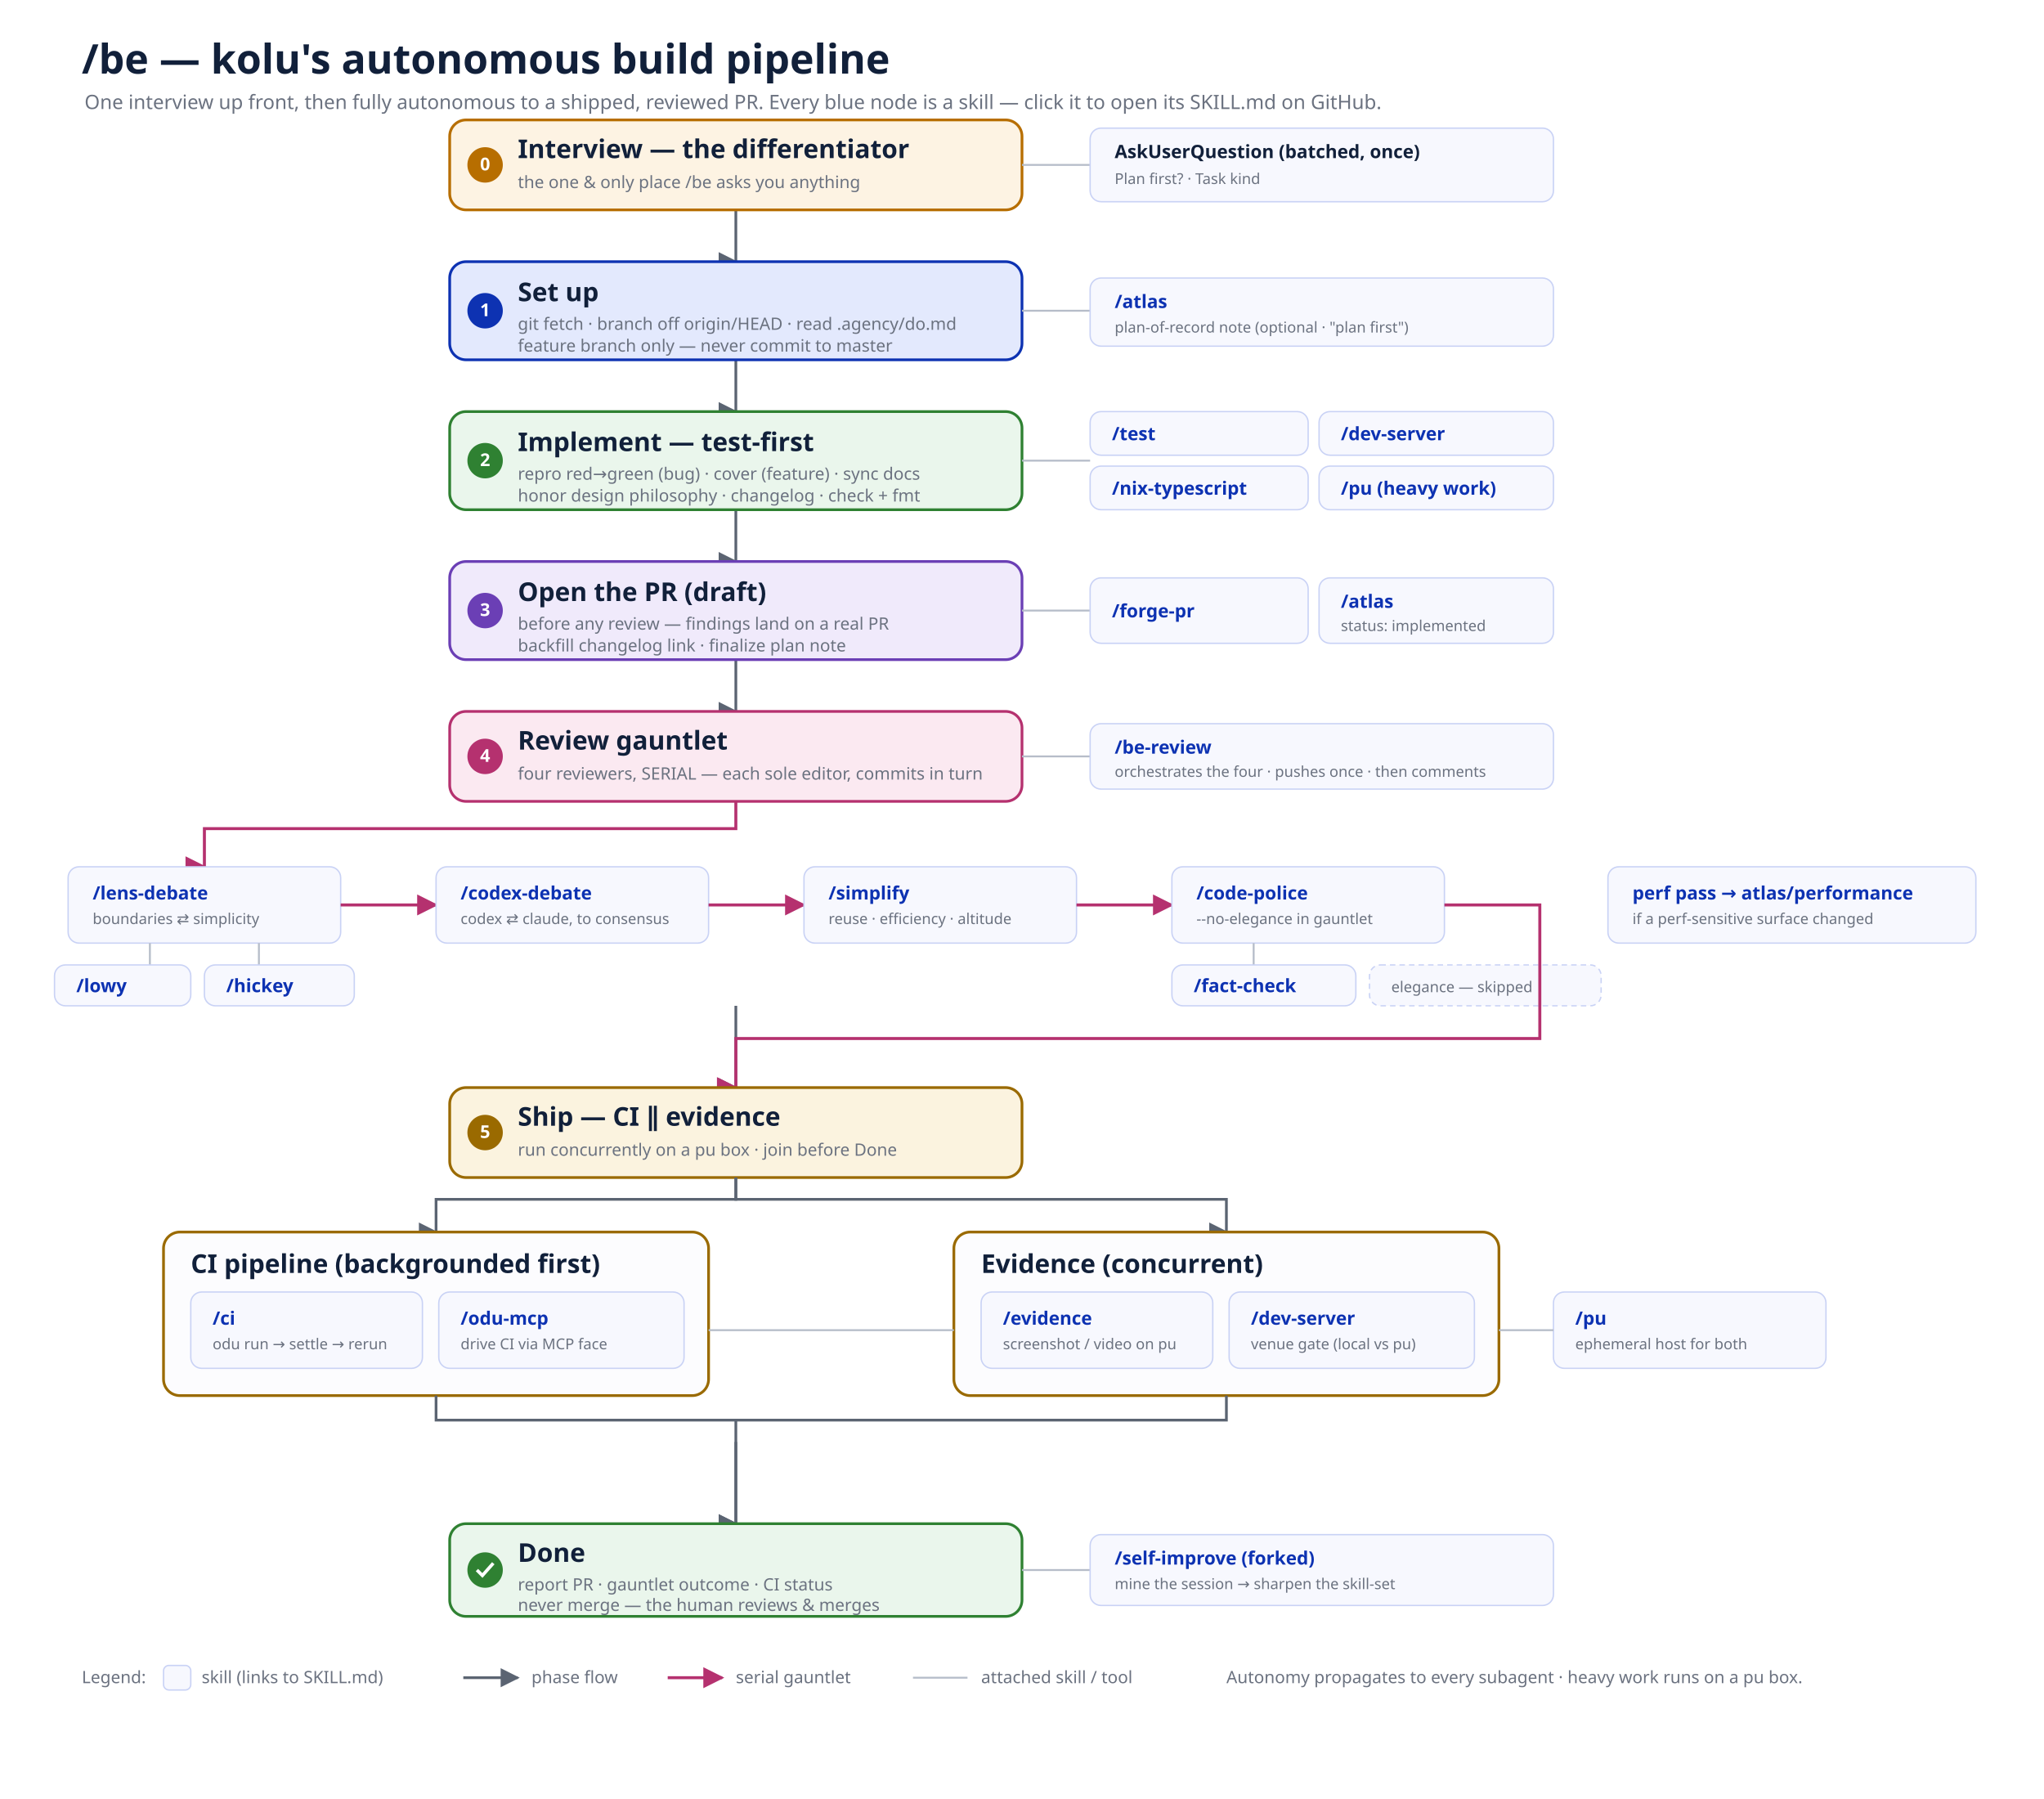
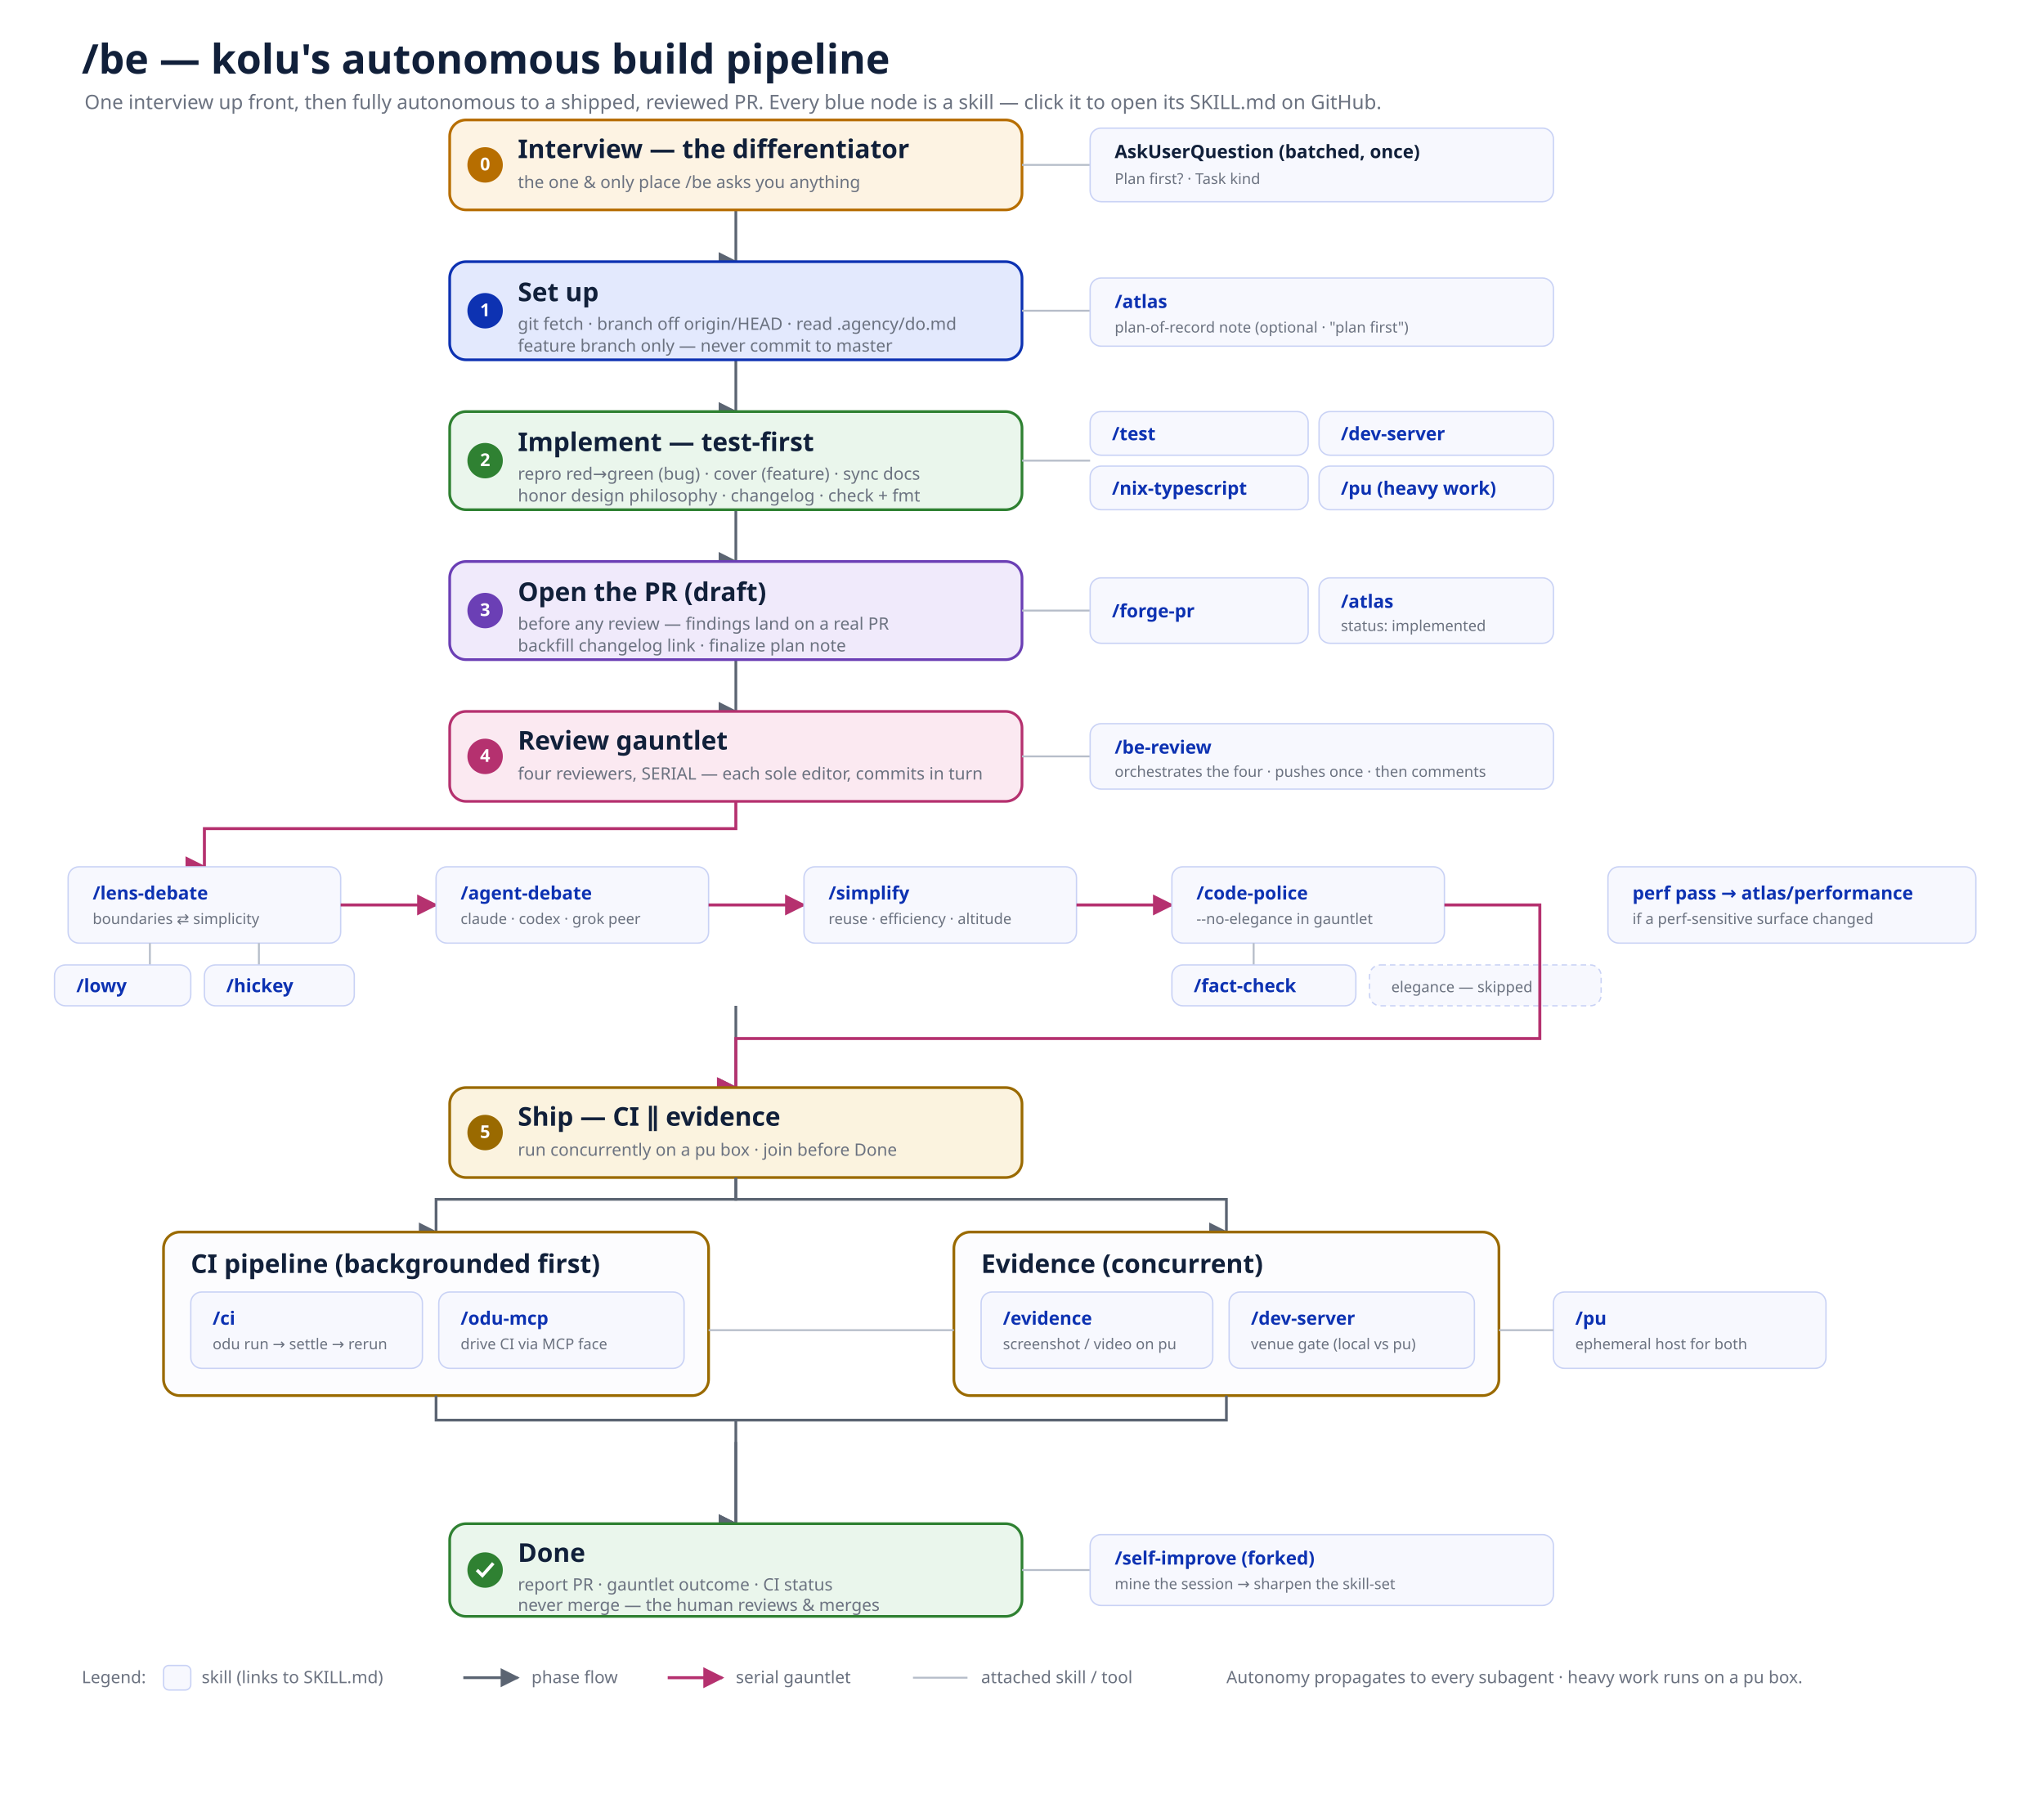
<svg xmlns="http://www.w3.org/2000/svg" xmlns:xlink="http://www.w3.org/1999/xlink" viewBox="0 0 1500 1320" font-family="ui-sans-serif, system-ui, sans-serif" role="img" aria-label="The /be workflow: one interview up front, then autonomous — set up, implement test-first, open a draft PR, run the four-reviewer serial gauntlet, ship CI and evidence in parallel on a pu box, then report and self-improve. Every skill node links to its SKILL.md on GitHub.">
  <defs>
    <marker id="arrow" viewBox="0 0 10 10" refX="9" refY="5" markerWidth="7" markerHeight="7" orient="auto-start-end">
      <path d="M0,0 L10,5 L0,10 z" fill="#5b6472" />
    </marker>
    <marker id="arrowSerial" viewBox="0 0 10 10" refX="9" refY="5" markerWidth="7" markerHeight="7" orient="auto-start-end">
      <path d="M0,0 L10,5 L0,10 z" fill="#b5316f" />
    </marker>
    <style>
      .phase   { stroke-width:2; }
      .pnum    { font-size:13px; font-weight:700; fill:#ffffff; }
      .ptitle  { font-size:19px; font-weight:700; fill:#11203a; }
      .psub    { font-size:12.5px; fill:#6b7280; }
      .chip    { fill:#F7F8FE; stroke:#c9d2f5; stroke-width:1; }
      .skill   { font-size:13.5px; font-weight:700; fill:#0D32B2; }
      .skilln  { font-size:11px; fill:#6b7280; }
      .tool    { font-size:13.5px; font-weight:700; fill:#11203a; }
      .flow    { stroke:#5b6472; stroke-width:2; fill:none; }
      .link    { stroke:#b6bdc9; stroke-width:1.4; fill:none; }
      .serial  { stroke:#b5316f; stroke-width:2.2; fill:none; }
      .ttl     { font-size:30px; font-weight:800; fill:#11203a; }
      .ttlsub  { font-size:14.5px; fill:#6b7280; }
      a:hover .chip { stroke:#0D32B2; stroke-width:1.8; }
      a { cursor:pointer; }
    </style>
  </defs>
  <rect x="0" y="0" width="1500" height="1320" fill="#ffffff" />
  <text class="ttl" x="60" y="54">/be — kolu's autonomous build pipeline</text>
  <text class="ttlsub" x="62" y="80">One interview up front, then fully autonomous to a shipped, reviewed PR.  Every blue node is a skill — click it to open its SKILL.md on GitHub.</text>
  <path class="flow" d="M540,154 L540,192" marker-end="url(#arrow)" />
  <path class="flow" d="M540,264 L540,302" marker-end="url(#arrow)" />
  <path class="flow" d="M540,374 L540,412" marker-end="url(#arrow)" />
  <path class="flow" d="M540,484 L540,522" marker-end="url(#arrow)" />
  <path class="flow" d="M540,738 L540,798" marker-end="url(#arrow)" />
  <path class="flow" d="M540,1058 L540,1118" marker-end="url(#arrow)" />
  <rect class="phase" x="330" y="88" width="420" height="66" rx="12" fill="#fdf3e3" stroke="#b76e00" />
  <circle cx="356" cy="121" r="13" fill="#b76e00" />
  <text class="pnum" x="356" y="125" text-anchor="middle">0</text>
  <text class="ptitle" x="380" y="116">Interview — the differentiator</text>
  <text class="psub" x="380" y="138">the one &amp; only place /be asks you anything</text>
  <path class="link" d="M750,121 L800,121" />
  <rect class="chip" x="800" y="94" width="340" height="54" rx="8" />
  <text class="tool" x="818" y="116">AskUserQuestion  (batched, once)</text>
  <text class="skilln" x="818" y="135">Plan first?  ·  Task kind</text>
  <rect class="phase" x="330" y="192" width="420" height="72" rx="12" fill="#E3E9FD" stroke="#0D32B2" />
  <circle cx="356" cy="228" r="13" fill="#0D32B2" />
  <text class="pnum" x="356" y="232" text-anchor="middle">1</text>
  <text class="ptitle" x="380" y="221">Set up</text>
  <text class="psub" x="380" y="242">git fetch · branch off origin/HEAD · read .agency/do.md</text>
  <text class="psub" x="380" y="258">feature branch only — never commit to master</text>
  <a xlink:href="https://github.com/juspay/kolu/blob/master/.apm/skills/atlas/SKILL.md" target="_blank" rel="noopener">
    <path class="link" d="M750,228 L800,228" />
    <rect class="chip" x="800" y="204" width="340" height="50" rx="8" />
    <text class="skill" x="818" y="226">/atlas</text>
    <text class="skilln" x="818" y="244">plan-of-record note (optional · "plan first")</text>
  </a>
  <rect class="phase" x="330" y="302" width="420" height="72" rx="12" fill="#EAF6EC" stroke="#2f8132" />
  <circle cx="356" cy="338" r="13" fill="#2f8132" />
  <text class="pnum" x="356" y="342" text-anchor="middle">2</text>
  <text class="ptitle" x="380" y="331">Implement — test-first</text>
  <text class="psub" x="380" y="352">repro red→green (bug) · cover (feature) · sync docs</text>
  <text class="psub" x="380" y="368">honor design philosophy · changelog · check + fmt</text>
  <path class="link" d="M750,338 L800,338" />
  <a xlink:href="https://github.com/juspay/kolu/blob/master/.apm/skills/test/SKILL.md" target="_blank" rel="noopener">
    <rect class="chip" x="800" y="302" width="160" height="32" rx="8" />
    <text class="skill" x="816" y="323">/test</text>
  </a>
  <a xlink:href="https://github.com/juspay/kolu/blob/master/.apm/skills/dev-server/SKILL.md" target="_blank" rel="noopener">
    <rect class="chip" x="968" y="302" width="172" height="32" rx="8" />
    <text class="skill" x="984" y="323">/dev-server</text>
  </a>
  <a xlink:href="https://github.com/juspay/skills/blob/main/skills/nix-typescript/SKILL.md" target="_blank" rel="noopener">
    <rect class="chip" x="800" y="342" width="160" height="32" rx="8" />
    <text class="skill" x="816" y="363">/nix-typescript</text>
  </a>
  <a xlink:href="https://github.com/juspay/project-unknown/blob/main/.apm/skills/pu/SKILL.md" target="_blank" rel="noopener">
    <rect class="chip" x="968" y="342" width="172" height="32" rx="8" />
    <text class="skill" x="984" y="363">/pu  (heavy work)</text>
  </a>
  <rect class="phase" x="330" y="412" width="420" height="72" rx="12" fill="#f0eafb" stroke="#6b3fb5" />
  <circle cx="356" cy="448" r="13" fill="#6b3fb5" />
  <text class="pnum" x="356" y="452" text-anchor="middle">3</text>
  <text class="ptitle" x="380" y="441">Open the PR (draft)</text>
  <text class="psub" x="380" y="462">before any review — findings land on a real PR</text>
  <text class="psub" x="380" y="478">backfill changelog link · finalize plan note</text>
  <path class="link" d="M750,448 L800,448" />
  <a xlink:href="https://github.com/srid/agency/blob/master/.apm/skills/forge-pr/SKILL.md" target="_blank" rel="noopener">
    <rect class="chip" x="800" y="424" width="160" height="48" rx="8" />
    <text class="skill" x="816" y="453">/forge-pr</text>
  </a>
  <a xlink:href="https://github.com/juspay/kolu/blob/master/.apm/skills/atlas/SKILL.md" target="_blank" rel="noopener">
    <rect class="chip" x="968" y="424" width="172" height="48" rx="8" />
    <text class="skill" x="984" y="446">/atlas</text>
    <text class="skilln" x="984" y="463">status: implemented</text>
  </a>
  <rect class="phase" x="330" y="522" width="420" height="66" rx="12" fill="#fbe9f1" stroke="#b5316f" />
  <circle cx="356" cy="555" r="13" fill="#b5316f" />
  <text class="pnum" x="356" y="559" text-anchor="middle">4</text>
  <text class="ptitle" x="380" y="550">Review gauntlet</text>
  <text class="psub" x="380" y="572">four reviewers, SERIAL — each sole editor, commits in turn</text>
  <a xlink:href="https://github.com/juspay/kolu/blob/master/agents/.apm/skills/be-review/SKILL.md" target="_blank" rel="noopener">
    <path class="link" d="M750,555 L800,555" />
    <rect class="chip" x="800" y="531" width="340" height="48" rx="8" />
    <text class="skill" x="818" y="553">/be-review</text>
    <text class="skilln" x="818" y="570">orchestrates the four · pushes once · then comments</text>
  </a>
  <path class="serial" d="M540,588 L540,608 L150,608 L150,636" marker-end="url(#arrowSerial)" />
  <a xlink:href="https://github.com/juspay/kolu/blob/master/agents/.apm/skills/lens-debate/SKILL.md" target="_blank" rel="noopener">
    <rect class="chip" x="50" y="636" width="200" height="56" rx="8" stroke="#b5316f" />
    <text class="skill" x="68" y="660">/lens-debate</text>
    <text class="skilln" x="68" y="678">boundaries ⇄ simplicity</text>
  </a>
  <path class="serial" d="M250,664 L320,664" marker-end="url(#arrowSerial)" />
-   <a xlink:href="https://github.com/juspay/kolu/blob/master/agents/.apm/skills/codex-debate/SKILL.md" target="_blank" rel="noopener">
+   <a xlink:href="https://github.com/juspay/kolu/blob/master/agents/.apm/skills/agent-debate/SKILL.md" target="_blank" rel="noopener">
    <rect class="chip" x="320" y="636" width="200" height="56" rx="8" stroke="#b5316f" />
-     <text class="skill" x="338" y="660">/codex-debate</text>
-     <text class="skilln" x="338" y="678">codex ⇄ claude, to consensus</text>
+     <text class="skill" x="338" y="660">/agent-debate</text>
+     <text class="skilln" x="338" y="678">claude · codex · grok peer</text>
  </a>
  <path class="serial" d="M520,664 L590,664" marker-end="url(#arrowSerial)" />
  <a xlink:href="https://docs.claude.com/en/docs/claude-code/slash-commands" target="_blank" rel="noopener">
    <rect class="chip" x="590" y="636" width="200" height="56" rx="8" stroke="#b5316f" />
    <text class="skill" x="608" y="660">/simplify</text>
    <text class="skilln" x="608" y="678">reuse · efficiency · altitude</text>
  </a>
  <path class="serial" d="M790,664 L860,664" marker-end="url(#arrowSerial)" />
  <a xlink:href="https://github.com/srid/agency/blob/master/.apm/skills/code-police/SKILL.md" target="_blank" rel="noopener">
    <rect class="chip" x="860" y="636" width="200" height="56" rx="8" stroke="#b5316f" />
    <text class="skill" x="878" y="660">/code-police</text>
    <text class="skilln" x="878" y="678">--no-elegance in gauntlet</text>
  </a>
  <path class="link" d="M110,692 L110,708" />
  <path class="link" d="M190,692 L190,708" />
  <a xlink:href="https://kolu.dev/blog/hickey-lowy" target="_blank" rel="noopener">
    <rect class="chip" x="40" y="708" width="100" height="30" rx="8" />
    <text class="skill" x="56" y="728">/lowy</text>
  </a>
  <a xlink:href="https://kolu.dev/blog/hickey-lowy" target="_blank" rel="noopener">
    <rect class="chip" x="150" y="708" width="110" height="30" rx="8" />
    <text class="skill" x="166" y="728">/hickey</text>
  </a>
  <path class="link" d="M920,692 L920,708" />
  <a xlink:href="https://github.com/srid/agency/blob/master/.apm/skills/fact-check/SKILL.md" target="_blank" rel="noopener">
    <rect class="chip" x="860" y="708" width="135" height="30" rx="8" />
    <text class="skill" x="876" y="728">/fact-check</text>
  </a>
  <rect class="chip" x="1005" y="708" width="170" height="30" rx="8" stroke-dasharray="4 3" />
  <text class="skilln" x="1021" y="728">elegance — skipped</text>
  <path class="serial" d="M1060,664 L1130,664 L1130,762 L540,762 L540,798" marker-end="url(#arrowSerial)" />
  <a xlink:href="https://github.com/juspay/kolu/blob/master/.apm/skills/perf-diagnose/SKILL.md" target="_blank" rel="noopener">
    <rect class="chip" x="1180" y="636" width="270" height="56" rx="8" />
    <text class="skill" x="1198" y="660">perf pass → atlas/performance</text>
    <text class="skilln" x="1198" y="678">if a perf-sensitive surface changed</text>
  </a>
  <rect class="phase" x="330" y="798" width="420" height="66" rx="12" fill="#fbf3df" stroke="#9a6a00" />
  <circle cx="356" cy="831" r="13" fill="#9a6a00" />
  <text class="pnum" x="356" y="835" text-anchor="middle">5</text>
  <text class="ptitle" x="380" y="826">Ship — CI ∥ evidence</text>
  <text class="psub" x="380" y="848">run concurrently on a pu box · join before Done</text>
  <path class="flow" d="M540,864 L540,880 L320,880 L320,904" marker-end="url(#arrow)" />
  <path class="flow" d="M540,864 L540,880 L900,880 L900,904" marker-end="url(#arrow)" />
  <rect class="phase" x="120" y="904" width="400" height="120" rx="12" fill="#fcfcfe" stroke="#9a6a00" />
  <text class="ptitle" x="140" y="934" font-size="16">CI pipeline (backgrounded first)</text>
  <a xlink:href="https://github.com/juspay/odu/blob/master/.apm/skills/ci/SKILL.md" target="_blank" rel="noopener">
    <rect class="chip" x="140" y="948" width="170" height="56" rx="8" />
    <text class="skill" x="156" y="972">/ci</text>
    <text class="skilln" x="156" y="990">odu run → settle → rerun</text>
  </a>
  <a xlink:href="https://github.com/juspay/odu/blob/master/.apm/skills/odu-mcp/SKILL.md" target="_blank" rel="noopener">
    <rect class="chip" x="322" y="948" width="180" height="56" rx="8" />
    <text class="skill" x="338" y="972">/odu-mcp</text>
    <text class="skilln" x="338" y="990">drive CI via MCP face</text>
  </a>
  <rect class="phase" x="700" y="904" width="400" height="120" rx="12" fill="#fcfcfe" stroke="#9a6a00" />
  <text class="ptitle" x="720" y="934" font-size="16">Evidence (concurrent)</text>
  <a xlink:href="https://github.com/juspay/kolu/blob/master/.apm/skills/evidence/SKILL.md" target="_blank" rel="noopener">
    <rect class="chip" x="720" y="948" width="170" height="56" rx="8" />
    <text class="skill" x="736" y="972">/evidence</text>
    <text class="skilln" x="736" y="990">screenshot / video on pu</text>
  </a>
  <a xlink:href="https://github.com/juspay/kolu/blob/master/.apm/skills/dev-server/SKILL.md" target="_blank" rel="noopener">
    <rect class="chip" x="902" y="948" width="180" height="56" rx="8" />
    <text class="skill" x="918" y="972">/dev-server</text>
    <text class="skilln" x="918" y="990">venue gate (local vs pu)</text>
  </a>
  <a xlink:href="https://github.com/juspay/project-unknown/blob/main/.apm/skills/pu/SKILL.md" target="_blank" rel="noopener">
    <rect class="chip" x="1140" y="948" width="200" height="56" rx="8" />
    <text class="skill" x="1156" y="972">/pu</text>
    <text class="skilln" x="1156" y="990">ephemeral host for both</text>
  </a>
  <path class="link" d="M520,976 L700,976" />
  <path class="link" d="M1100,976 L1140,976" />
  <path class="flow" d="M320,1024 L320,1042 L540,1042 L540,1118" marker-end="url(#arrow)" />
  <path class="flow" d="M900,1024 L900,1042 L540,1042" />
  <rect class="phase" x="330" y="1118" width="420" height="68" rx="12" fill="#EAF6EC" stroke="#2f8132" />
  <circle cx="356" cy="1152" r="13" fill="#2f8132" />
  <path d="M350,1152 l4,4 l8,-9" stroke="#ffffff" stroke-width="2.4" fill="none" />
  <text class="ptitle" x="380" y="1146">Done</text>
  <text class="psub" x="380" y="1167">report PR · gauntlet outcome · CI status</text>
  <text class="psub" x="380" y="1182">never merge — the human reviews &amp; merges</text>
  <a xlink:href="https://github.com/juspay/kolu/blob/master/.apm/skills/self-improve/SKILL.md" target="_blank" rel="noopener">
    <path class="link" d="M750,1152 L800,1152" />
    <rect class="chip" x="800" y="1126" width="340" height="52" rx="8" />
    <text class="skill" x="818" y="1148">/self-improve  (forked)</text>
    <text class="skilln" x="818" y="1166">mine the session → sharpen the skill-set</text>
  </a>
  <g transform="translate(60,1235)">
    <text class="psub" x="0" y="0" font-size="13">Legend:</text>
    <rect class="chip" x="60" y="-13" width="20" height="18" rx="4" />
    <text class="psub" x="88" y="0" font-size="12.5">skill (links to SKILL.md)</text>
    <line x1="280" y1="-4" x2="320" y2="-4" class="flow" marker-end="url(#arrow)" />
    <text class="psub" x="330" y="0" font-size="12.5">phase flow</text>
    <line x1="430" y1="-4" x2="470" y2="-4" class="serial" marker-end="url(#arrowSerial)" />
    <text class="psub" x="480" y="0" font-size="12.5">serial gauntlet</text>
    <line x1="610" y1="-4" x2="650" y2="-4" class="link" />
    <text class="psub" x="660" y="0" font-size="12.5">attached skill / tool</text>
    <text class="psub" x="840" y="0" font-size="12.5">Autonomy propagates to every subagent · heavy work runs on a pu box.</text>
  </g>
</svg>
